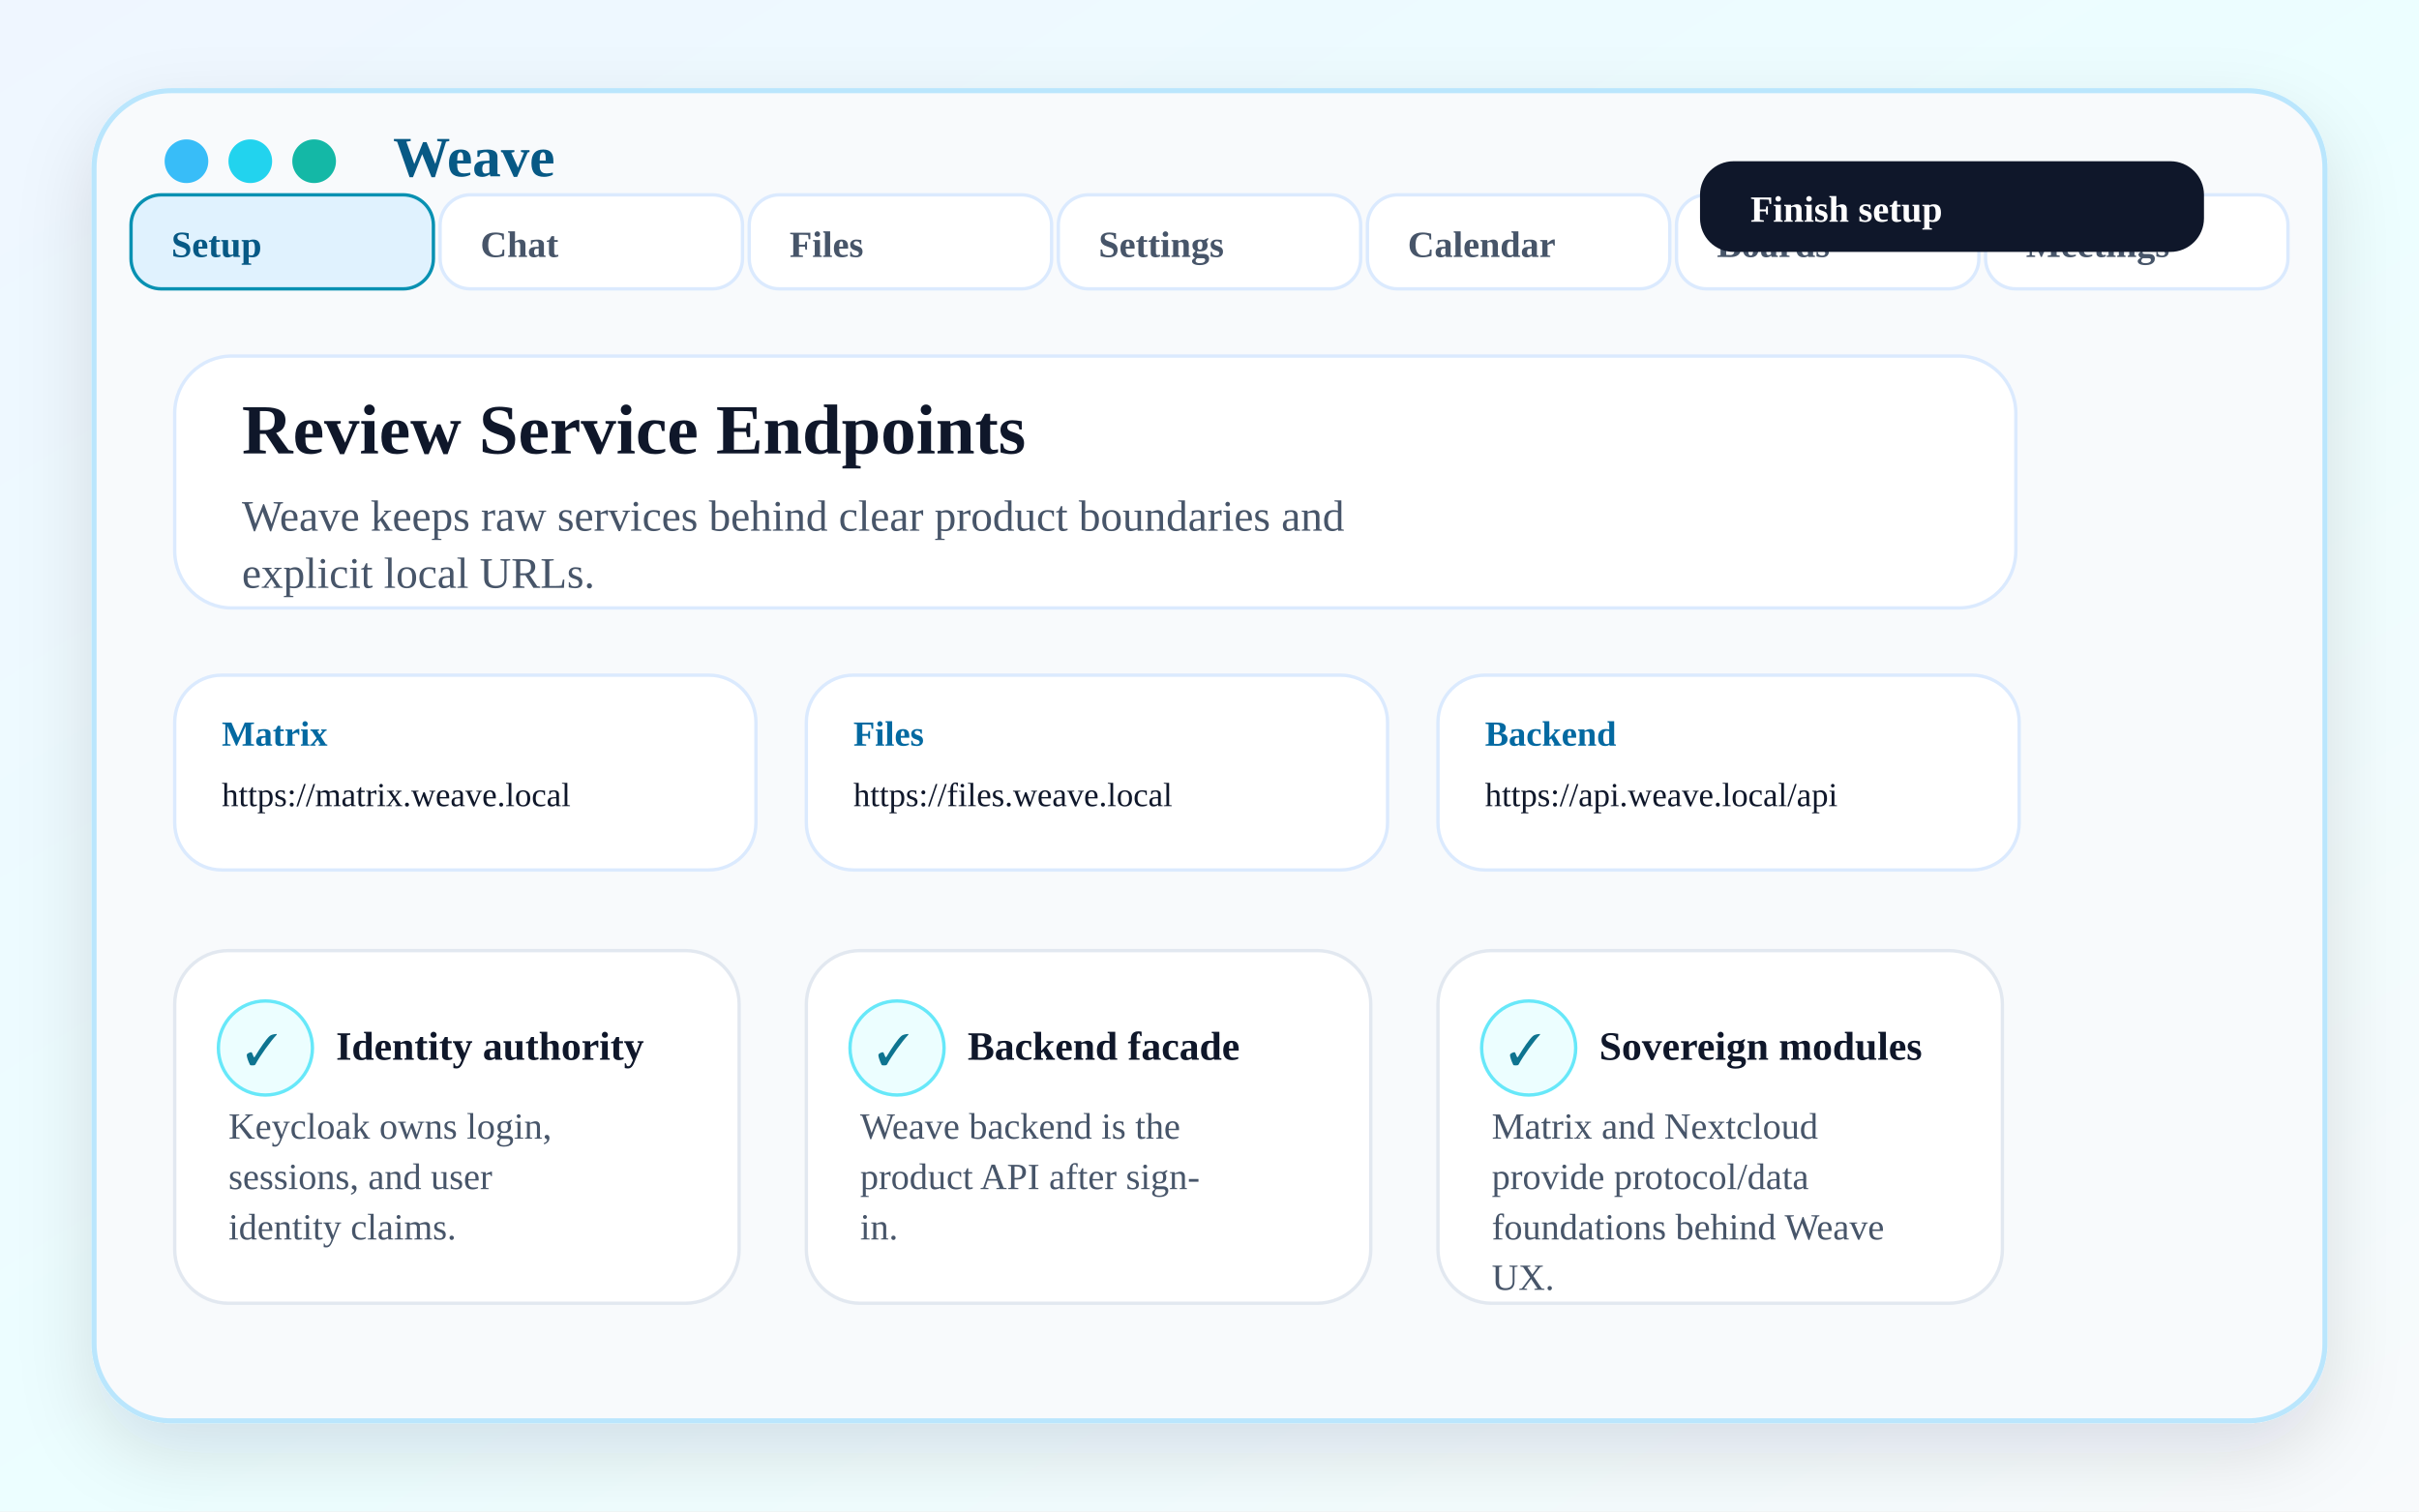
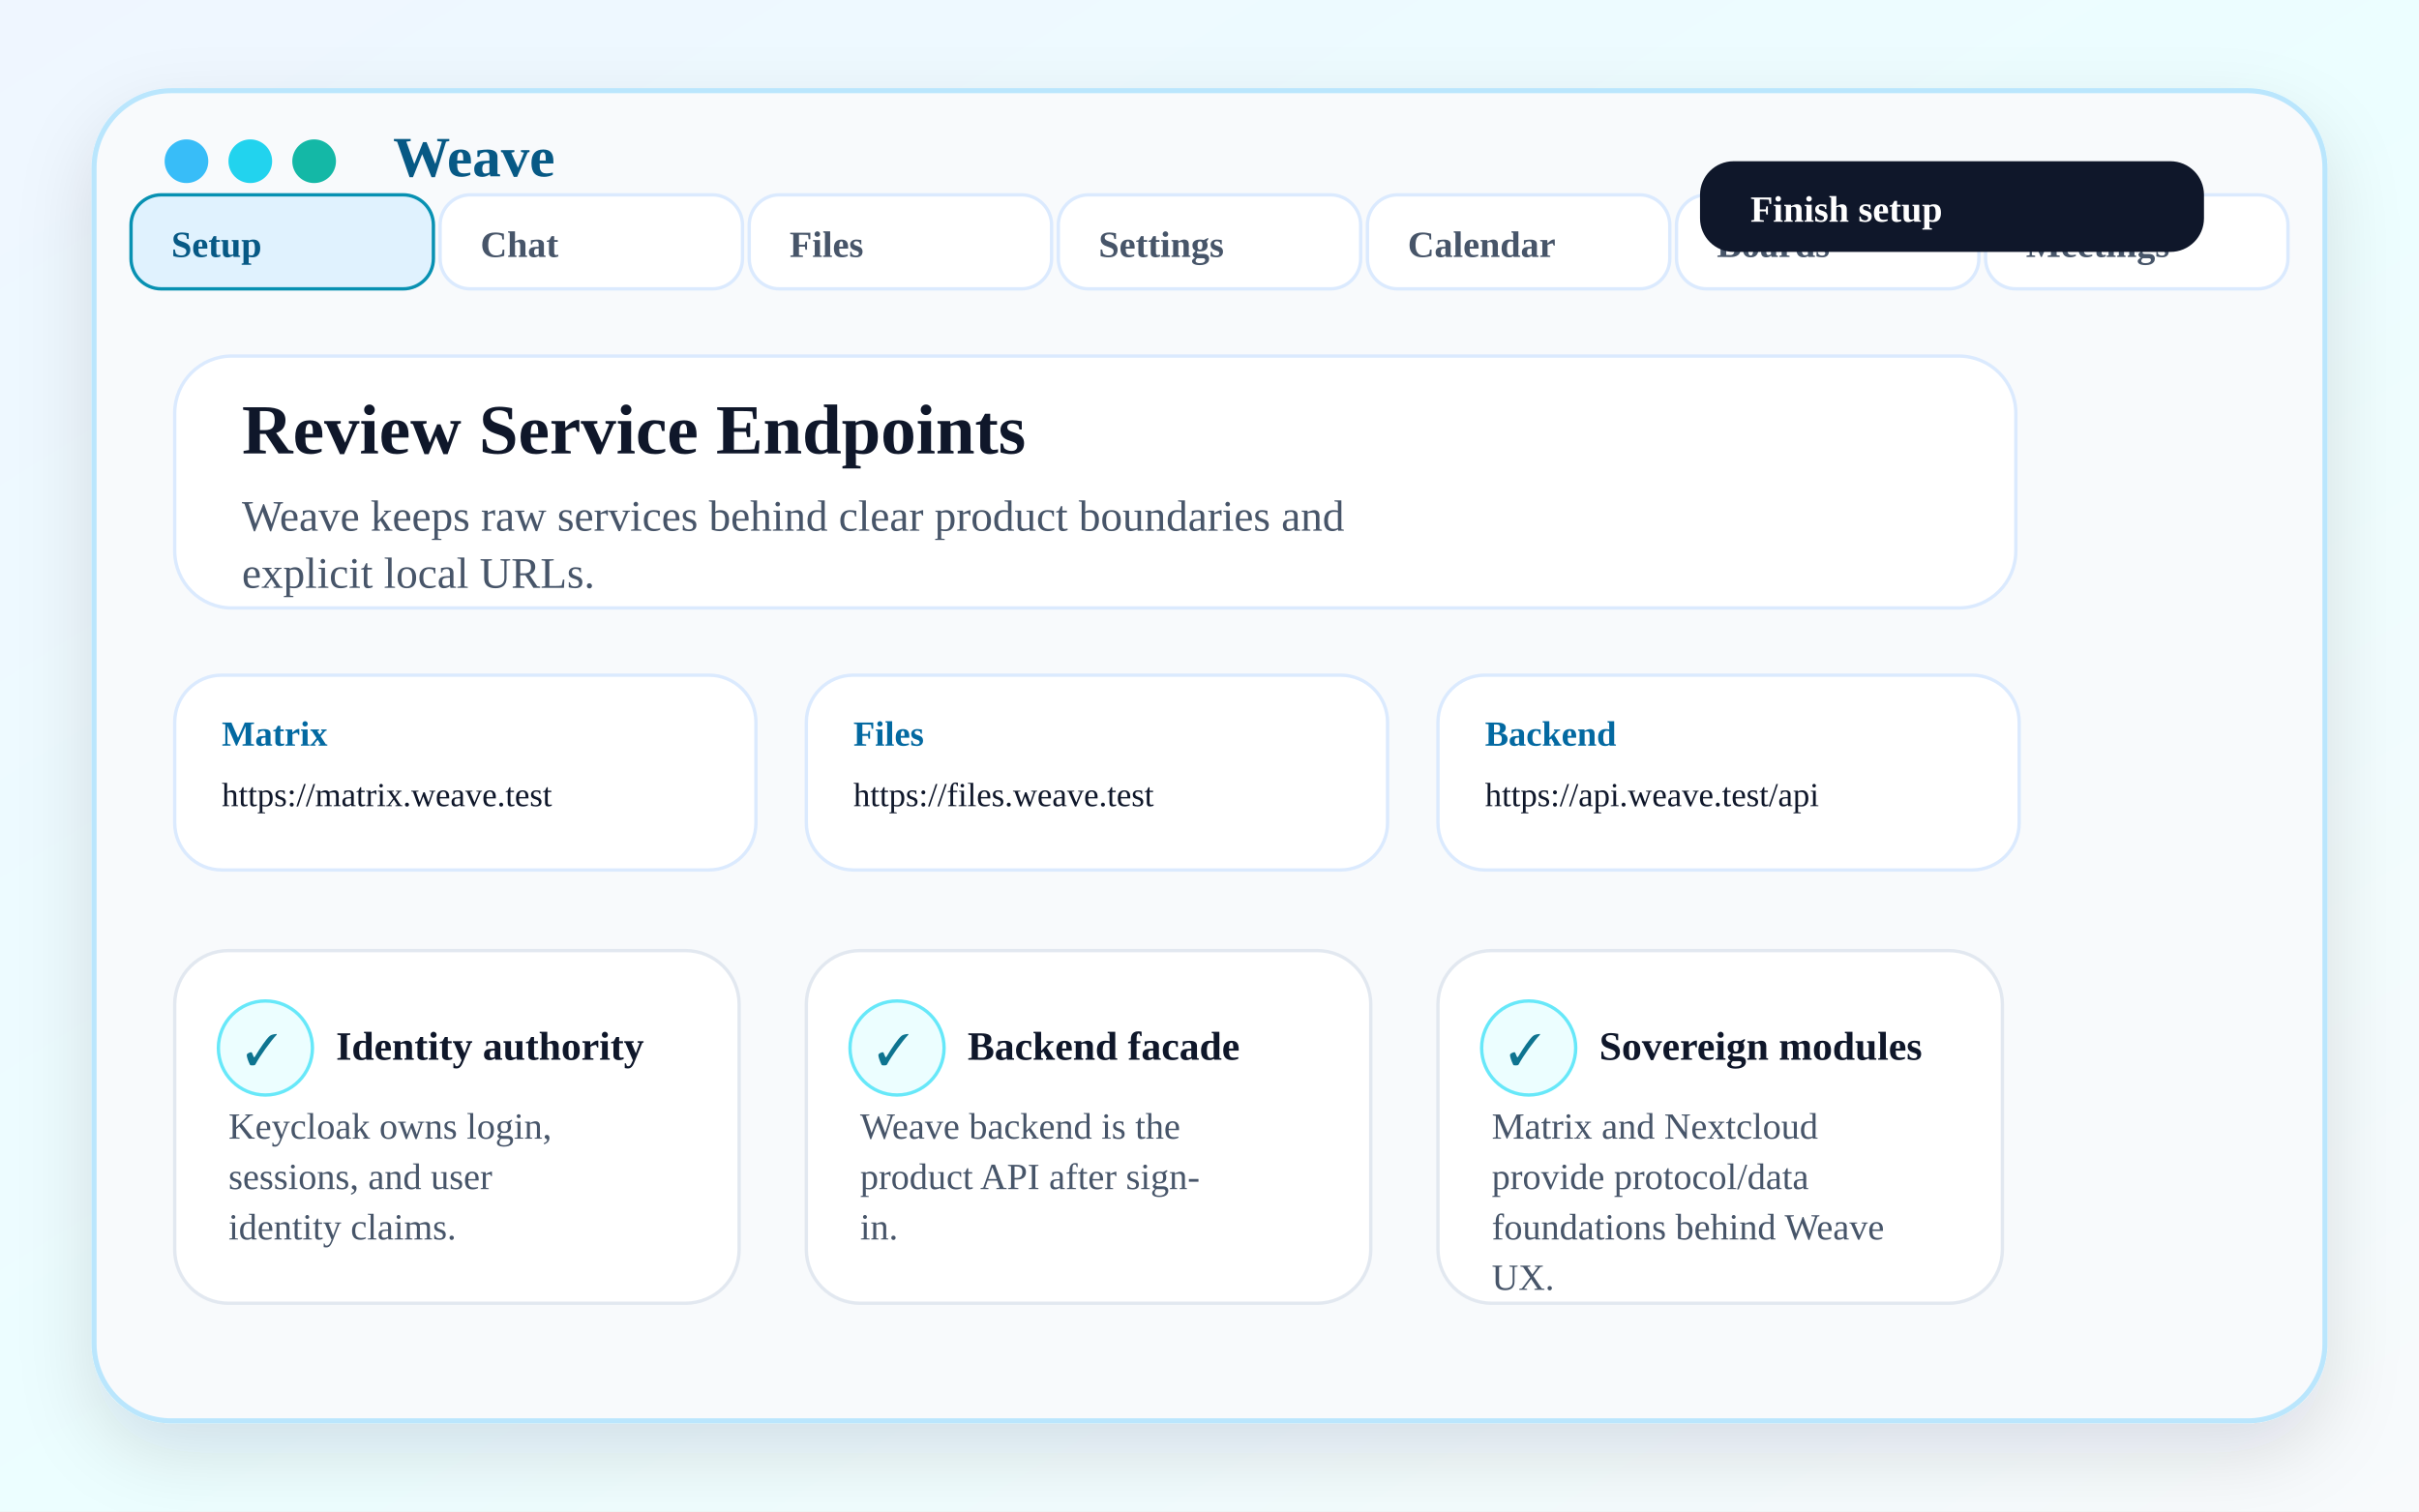
<svg xmlns="http://www.w3.org/2000/svg" width="1440" height="900" viewBox="0 0 1440 900" role="img" aria-labelledby="title desc">
  <defs>
    <linearGradient id="bg" x1="0" y1="0" x2="1" y2="1">
      <stop offset="0" stop-color="#eff6ff" />
      <stop offset="0.52" stop-color="#ecfeff" />
      <stop offset="1" stop-color="#f8fafc" />
    </linearGradient>
    <filter id="shadow" x="-10%" y="-10%" width="120%" height="130%">
      <feDropShadow dx="0" dy="18" stdDeviation="22" flood-color="#0f172a" flood-opacity="0.12" />
    </filter>
  </defs>
  <rect width="1440" height="900" fill="url(#bg)" />
  <rect x="56" y="54" width="1328" height="792" rx="46" fill="#f8fafc" stroke="#bae6fd" stroke-width="3" filter="url(#shadow)" />
  <circle cx="111" cy="96" r="13" fill="#38bdf8" />
  <circle cx="149" cy="96" r="13" fill="#22d3ee" />
  <circle cx="187" cy="96" r="13" fill="#14b8a6" />
  <text x="234" y="105" font-size="34" font-weight="900" fill="#075985">Weave</text>
  <rect x="78" y="116" width="180" height="56" rx="18" fill="#e0f2fe" stroke="#0891b2" stroke-width="2" />
  <text x="102" y="153" font-size="22" font-weight="700" fill="#075985">Setup</text>
  <rect x="262" y="116" width="180" height="56" rx="18" fill="#ffffff" stroke="#dbeafe" stroke-width="2" />
  <text x="286" y="153" font-size="22" font-weight="700" fill="#475569">Chat</text>
  <rect x="446" y="116" width="180" height="56" rx="18" fill="#ffffff" stroke="#dbeafe" stroke-width="2" />
  <text x="470" y="153" font-size="22" font-weight="700" fill="#475569">Files</text>
  <rect x="630" y="116" width="180" height="56" rx="18" fill="#ffffff" stroke="#dbeafe" stroke-width="2" />
  <text x="654" y="153" font-size="22" font-weight="700" fill="#475569">Settings</text>
  <rect x="814" y="116" width="180" height="56" rx="18" fill="#ffffff" stroke="#dbeafe" stroke-width="2" />
  <text x="838" y="153" font-size="22" font-weight="700" fill="#475569">Calendar</text>
  <rect x="998" y="116" width="180" height="56" rx="18" fill="#ffffff" stroke="#dbeafe" stroke-width="2" />
  <text x="1022" y="153" font-size="22" font-weight="700" fill="#475569">Boards</text>
  <rect x="1182" y="116" width="180" height="56" rx="18" fill="#ffffff" stroke="#dbeafe" stroke-width="2" />
  <text x="1206" y="153" font-size="22" font-weight="700" fill="#475569">Meetings</text>
  <rect x="104" y="212" width="1096" height="150" rx="34" fill="#ffffff" stroke="#dbeafe" stroke-width="2" />
  <text x="144" y="270" font-size="42" font-weight="900" fill="#0f172a">Review Service Endpoints</text>
  <text x="144" y="316" font-size="26" font-weight="400" fill="#475569">Weave keeps raw services behind clear product boundaries and</text>
  <text x="144" y="350" font-size="26" font-weight="400" fill="#475569">explicit local URLs.</text>
  <rect x="104" y="402" width="346" height="116" rx="28" fill="#ffffff" stroke="#dbeafe" stroke-width="2" />
  <text x="132" y="444" font-size="21" font-weight="700" fill="#0369a1">Matrix</text>
-   <text x="132" y="480" font-size="20" font-weight="400" fill="#0f172a">https://matrix.weave.local</text>
+   <text x="132" y="480" font-size="20" font-weight="400" fill="#0f172a">https://matrix.weave.test</text>
  <rect x="480" y="402" width="346" height="116" rx="28" fill="#ffffff" stroke="#dbeafe" stroke-width="2" />
  <text x="508" y="444" font-size="21" font-weight="700" fill="#0369a1">Files</text>
-   <text x="508" y="480" font-size="20" font-weight="400" fill="#0f172a">https://files.weave.local</text>
+   <text x="508" y="480" font-size="20" font-weight="400" fill="#0f172a">https://files.weave.test</text>
  <rect x="856" y="402" width="346" height="116" rx="28" fill="#ffffff" stroke="#dbeafe" stroke-width="2" />
  <text x="884" y="444" font-size="21" font-weight="700" fill="#0369a1">Backend</text>
-   <text x="884" y="480" font-size="20" font-weight="400" fill="#0f172a">https://api.weave.local/api</text>
+   <text x="884" y="480" font-size="20" font-weight="400" fill="#0f172a">https://api.weave.test/api</text>
  <rect x="104" y="566" width="336" height="210" rx="32" fill="#ffffff" stroke="#e2e8f0" stroke-width="2" />
  <circle cx="158" cy="624" r="28" fill="#ecfeff" stroke="#67e8f9" stroke-width="2" />
  <text x="146" y="634" font-size="26" font-weight="800" fill="#0e7490">✓</text>
  <text x="200" y="631" font-size="24" font-weight="800" fill="#0f172a">Identity authority</text>
  <text x="136" y="678" font-size="22" font-weight="400" fill="#475569">Keycloak owns login,</text>
  <text x="136" y="708" font-size="22" font-weight="400" fill="#475569">sessions, and user</text>
  <text x="136" y="738" font-size="22" font-weight="400" fill="#475569">identity claims.</text>
  <rect x="480" y="566" width="336" height="210" rx="32" fill="#ffffff" stroke="#e2e8f0" stroke-width="2" />
  <circle cx="534" cy="624" r="28" fill="#ecfeff" stroke="#67e8f9" stroke-width="2" />
  <text x="522" y="634" font-size="26" font-weight="800" fill="#0e7490">✓</text>
  <text x="576" y="631" font-size="24" font-weight="800" fill="#0f172a">Backend facade</text>
  <text x="512" y="678" font-size="22" font-weight="400" fill="#475569">Weave backend is the</text>
  <text x="512" y="708" font-size="22" font-weight="400" fill="#475569">product API after sign-</text>
  <text x="512" y="738" font-size="22" font-weight="400" fill="#475569">in.</text>
  <rect x="856" y="566" width="336" height="210" rx="32" fill="#ffffff" stroke="#e2e8f0" stroke-width="2" />
  <circle cx="910" cy="624" r="28" fill="#ecfeff" stroke="#67e8f9" stroke-width="2" />
  <text x="898" y="634" font-size="26" font-weight="800" fill="#0e7490">✓</text>
  <text x="952" y="631" font-size="24" font-weight="800" fill="#0f172a">Sovereign modules</text>
  <text x="888" y="678" font-size="22" font-weight="400" fill="#475569">Matrix and Nextcloud</text>
  <text x="888" y="708" font-size="22" font-weight="400" fill="#475569">provide protocol/data</text>
  <text x="888" y="738" font-size="22" font-weight="400" fill="#475569">foundations behind Weave</text>
  <text x="888" y="768" font-size="22" font-weight="400" fill="#475569">UX.</text>
  <rect x="1012" y="96" width="300" height="54" rx="20" fill="#0f172a" />
  <text x="1042" y="132" font-size="22" font-weight="800" fill="#ffffff">Finish setup</text>
</svg>
